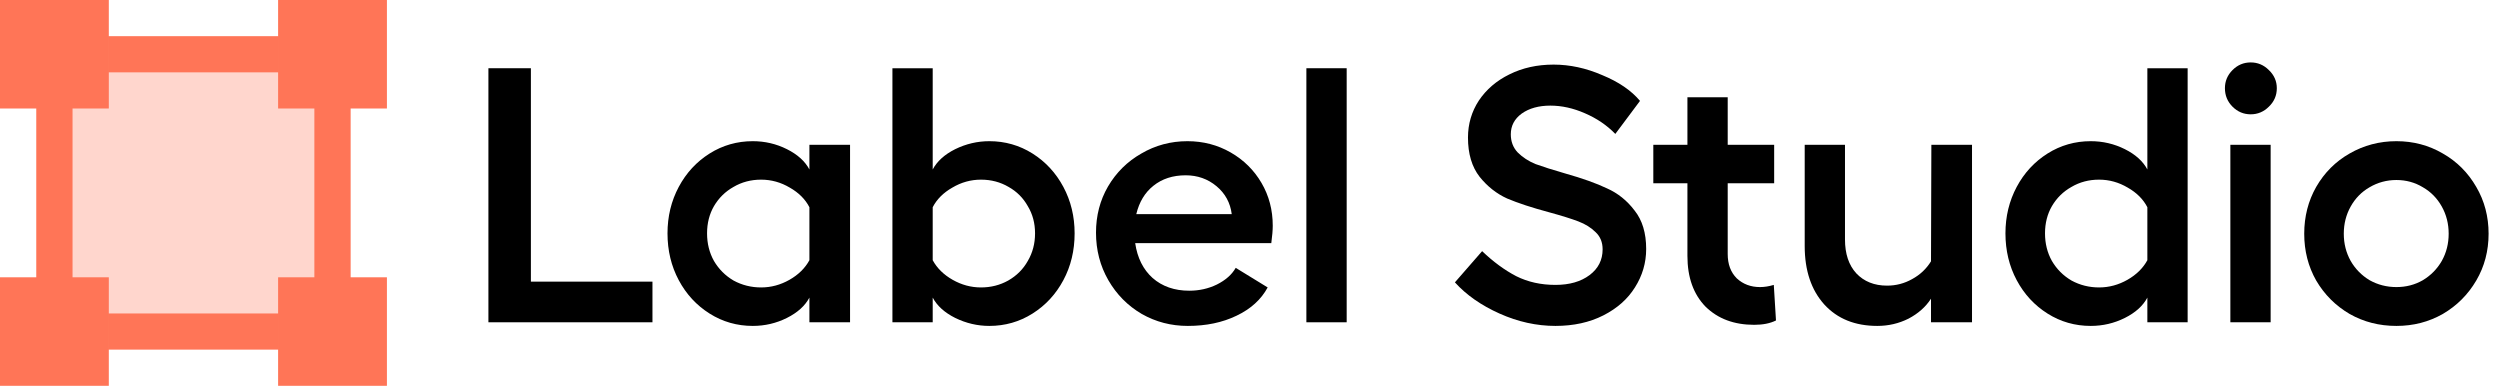
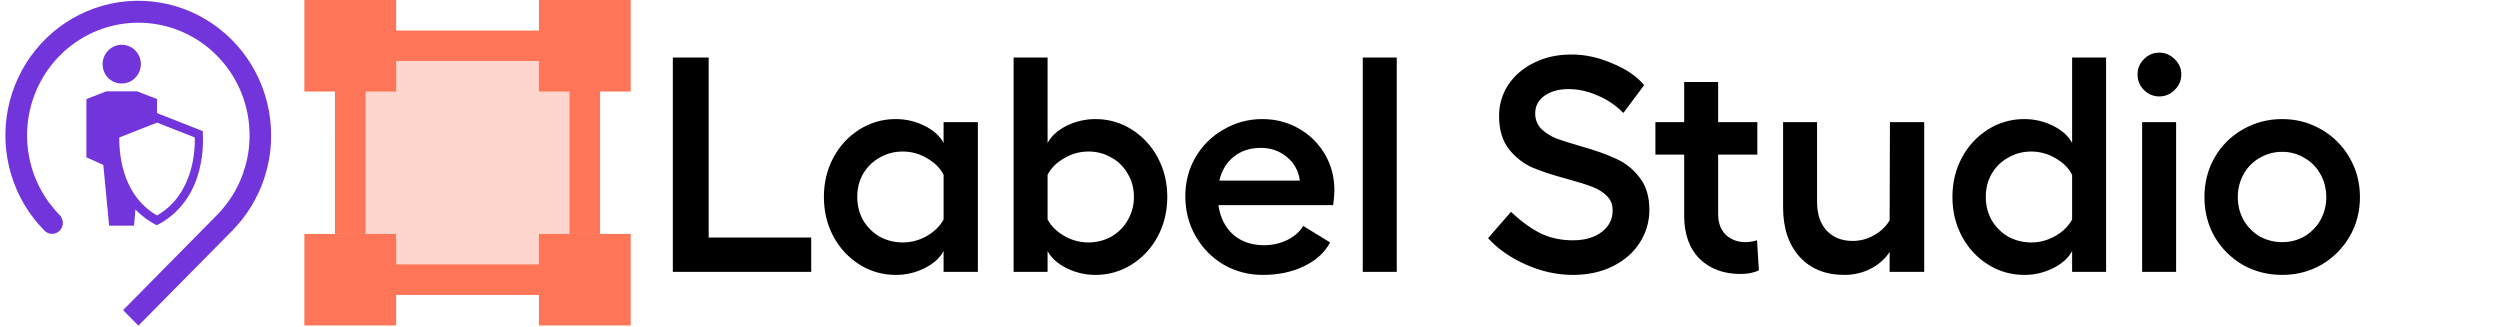
- <svg xmlns="http://www.w3.org/2000/svg" width="194" height="30" viewBox="0 0 194 30" fill="none">
+ <svg xmlns="http://www.w3.org/2000/svg" xml:space="preserve" fill="none" viewBox="0 0 230 30">
+   <defs>
+     <path id="a" d="M71.272-23.12h67.274v90.568H71.272z" />
+   </defs>
  <g clip-path="url(#clip0_3335_44667)">
-     <path d="M26.211 4.842H3.574V26.288H26.211V4.842Z" fill="#FFD6CD" />
-     <path fill-rule="evenodd" clip-rule="evenodd" d="M8.444 8.42H0V0H8.444V8.42ZM30.025 8.42H21.581V3.32022e-05H30.025V8.42ZM0 29.939H8.444V21.518H0V29.939ZM30.025 29.939H21.581V21.518H30.025V29.939ZM2.814 8.42H5.629V21.518H2.814V8.42ZM27.21 8.42H24.395V21.518H27.21V8.42ZM8.445 2.807H21.58V5.614H8.445V2.807ZM21.58 24.325H8.445V27.131H21.58V24.325Z" fill="#FF7557" />
-     <path d="M41.197 5.295V21.855H50.631V25.009H37.901V5.295H41.197Z" fill="currentColor" />
-     <path d="M65.964 25.009H62.81V23.094C62.472 23.732 61.89 24.258 61.064 24.671C60.238 25.084 59.355 25.291 58.417 25.291C57.196 25.291 56.079 24.972 55.065 24.333C54.051 23.695 53.253 22.831 52.671 21.742C52.089 20.653 51.798 19.442 51.798 18.109C51.798 16.795 52.089 15.593 52.671 14.504C53.253 13.415 54.051 12.552 55.065 11.913C56.079 11.275 57.196 10.956 58.417 10.956C59.355 10.956 60.238 11.162 61.064 11.575C61.89 11.988 62.472 12.514 62.81 13.152V11.237H65.964V25.009ZM54.868 18.109C54.868 18.898 55.046 19.611 55.403 20.25C55.779 20.888 56.286 21.395 56.924 21.77C57.581 22.127 58.295 22.305 59.064 22.305C59.834 22.305 60.566 22.108 61.261 21.714C61.956 21.32 62.472 20.813 62.81 20.193V16.081C62.491 15.462 61.984 14.955 61.289 14.56C60.595 14.147 59.853 13.941 59.064 13.941C58.276 13.941 57.562 14.129 56.924 14.504C56.286 14.861 55.779 15.358 55.403 15.997C55.046 16.616 54.868 17.32 54.868 18.109Z" fill="currentColor" />
-     <path d="M72.378 13.152C72.716 12.514 73.298 11.988 74.124 11.575C74.969 11.162 75.851 10.956 76.771 10.956C77.992 10.956 79.109 11.275 80.123 11.913C81.137 12.552 81.935 13.415 82.517 14.504C83.099 15.593 83.39 16.795 83.39 18.109C83.39 19.442 83.099 20.653 82.517 21.742C81.935 22.831 81.137 23.695 80.123 24.333C79.109 24.972 77.992 25.291 76.771 25.291C75.851 25.291 74.969 25.084 74.124 24.671C73.298 24.258 72.716 23.732 72.378 23.094V25.009H69.252V5.295H72.378V13.152ZM72.378 20.193C72.716 20.813 73.232 21.32 73.927 21.714C74.622 22.108 75.354 22.305 76.124 22.305C76.893 22.305 77.597 22.127 78.236 21.77C78.893 21.395 79.4 20.888 79.757 20.25C80.132 19.611 80.32 18.898 80.32 18.109C80.32 17.32 80.132 16.616 79.757 15.997C79.4 15.358 78.902 14.861 78.264 14.504C77.626 14.129 76.912 13.941 76.124 13.941C75.335 13.941 74.593 14.147 73.899 14.56C73.204 14.955 72.697 15.462 72.378 16.081V20.193Z" fill="currentColor" />
-     <path d="M92.175 25.291C90.879 25.291 89.687 24.981 88.598 24.361C87.509 23.723 86.646 22.85 86.007 21.742C85.369 20.634 85.05 19.405 85.05 18.053C85.05 16.738 85.359 15.546 85.979 14.476C86.617 13.387 87.481 12.533 88.57 11.913C89.659 11.275 90.851 10.956 92.147 10.956C93.367 10.956 94.484 11.247 95.498 11.829C96.512 12.411 97.31 13.199 97.892 14.194C98.474 15.19 98.765 16.297 98.765 17.518C98.765 17.856 98.728 18.306 98.653 18.869H88.091C88.26 20.015 88.711 20.916 89.443 21.573C90.194 22.23 91.142 22.559 92.288 22.559C93.057 22.559 93.771 22.399 94.428 22.08C95.104 21.742 95.592 21.31 95.892 20.785L98.371 22.305C97.864 23.244 97.057 23.977 95.949 24.502C94.86 25.028 93.602 25.291 92.175 25.291ZM95.583 16.616C95.47 15.734 95.076 15.011 94.4 14.448C93.724 13.885 92.926 13.603 92.006 13.603C91.011 13.603 90.175 13.875 89.499 14.42C88.842 14.945 88.401 15.678 88.176 16.616H95.583Z" fill="currentColor" />
-     <path d="M104.502 25.009H101.375V5.295H104.502V25.009Z" fill="currentColor" />
-     <path d="M120.561 5.013C121.819 5.013 123.077 5.285 124.335 5.83C125.612 6.356 126.588 7.022 127.264 7.829L125.349 10.392C124.692 9.716 123.903 9.181 122.983 8.787C122.082 8.393 121.19 8.196 120.308 8.196C119.407 8.196 118.665 8.402 118.083 8.815C117.52 9.228 117.238 9.763 117.238 10.421C117.238 10.984 117.417 11.453 117.773 11.829C118.149 12.204 118.609 12.505 119.153 12.73C119.717 12.936 120.486 13.181 121.463 13.462C122.796 13.838 123.875 14.223 124.701 14.617C125.546 14.992 126.26 15.565 126.842 16.335C127.443 17.086 127.743 18.081 127.743 19.32C127.743 20.39 127.452 21.385 126.87 22.305C126.307 23.207 125.49 23.93 124.42 24.474C123.35 25.018 122.11 25.291 120.702 25.291C119.238 25.291 117.792 24.972 116.365 24.333C114.938 23.695 113.783 22.887 112.901 21.911L115.013 19.489C115.877 20.315 116.759 20.963 117.661 21.432C118.562 21.883 119.576 22.108 120.702 22.108C121.791 22.108 122.674 21.855 123.35 21.348C124.026 20.841 124.363 20.174 124.363 19.348C124.363 18.804 124.185 18.363 123.828 18.025C123.472 17.668 123.021 17.386 122.477 17.18C121.932 16.973 121.181 16.738 120.223 16.476C118.89 16.119 117.801 15.762 116.957 15.405C116.13 15.03 115.417 14.467 114.816 13.716C114.215 12.946 113.915 11.932 113.915 10.674C113.915 9.623 114.197 8.665 114.76 7.801C115.342 6.938 116.13 6.262 117.126 5.774C118.139 5.267 119.285 5.013 120.561 5.013Z" fill="currentColor" />
-     <path d="M136.126 25.206C134.568 25.206 133.31 24.737 132.352 23.798C131.414 22.84 130.944 21.526 130.944 19.855V14.223H128.297V11.237H130.944V7.548H134.07V11.237H137.675V14.223H134.07V19.714C134.07 20.503 134.305 21.132 134.774 21.601C135.263 22.052 135.863 22.277 136.577 22.277C136.915 22.277 137.272 22.221 137.647 22.108L137.816 24.868C137.365 25.094 136.802 25.206 136.126 25.206Z" fill="currentColor" />
-     <path d="M149.846 23.178C149.433 23.817 148.851 24.333 148.1 24.727C147.349 25.103 146.541 25.291 145.678 25.291C143.95 25.291 142.58 24.737 141.566 23.629C140.552 22.503 140.045 20.991 140.045 19.095V11.237H143.171V18.588C143.171 19.696 143.462 20.569 144.044 21.207C144.645 21.845 145.443 22.165 146.438 22.165C147.133 22.165 147.78 21.996 148.381 21.658C149.001 21.32 149.489 20.86 149.846 20.278L149.874 11.237H153.028V25.009H149.846V23.178Z" fill="currentColor" />
-     <path d="M166.635 16.081C166.315 15.462 165.809 14.955 165.114 14.56C164.419 14.147 163.678 13.941 162.889 13.941C162.1 13.941 161.387 14.129 160.749 14.504C160.11 14.861 159.603 15.358 159.228 15.997C158.871 16.616 158.693 17.32 158.693 18.109C158.693 18.898 158.871 19.611 159.228 20.25C159.603 20.888 160.11 21.395 160.749 21.77C161.406 22.127 162.119 22.305 162.889 22.305C163.659 22.305 164.391 22.108 165.086 21.714C165.78 21.32 166.297 20.813 166.635 20.193V16.081ZM155.623 18.109C155.623 16.795 155.914 15.593 156.496 14.504C157.078 13.415 157.876 12.552 158.89 11.913C159.904 11.275 161.021 10.956 162.241 10.956C163.18 10.956 164.062 11.162 164.889 11.575C165.715 11.988 166.297 12.514 166.635 13.152V5.295H169.761V25.009H166.635V23.094C166.297 23.732 165.715 24.258 164.889 24.671C164.062 25.084 163.18 25.291 162.241 25.291C161.021 25.291 159.904 24.972 158.89 24.333C157.876 23.695 157.078 22.831 156.496 21.742C155.914 20.653 155.623 19.442 155.623 18.109Z" fill="currentColor" />
-     <path d="M176.202 11.237V25.009H173.076V11.237H176.202ZM174.654 4.844C175.198 4.844 175.667 5.041 176.062 5.436C176.475 5.83 176.681 6.299 176.681 6.844C176.681 7.407 176.475 7.886 176.062 8.28C175.667 8.674 175.198 8.871 174.654 8.871C174.109 8.871 173.64 8.674 173.245 8.28C172.851 7.886 172.654 7.407 172.654 6.844C172.654 6.299 172.851 5.83 173.245 5.436C173.64 5.041 174.109 4.844 174.654 4.844Z" fill="currentColor" />
-     <path d="M185.962 10.956C187.276 10.956 188.477 11.275 189.566 11.913C190.655 12.533 191.519 13.396 192.157 14.504C192.796 15.593 193.115 16.804 193.115 18.137C193.115 19.47 192.796 20.681 192.157 21.77C191.519 22.859 190.655 23.723 189.566 24.361C188.477 24.981 187.276 25.291 185.962 25.291C184.628 25.291 183.417 24.981 182.328 24.361C181.239 23.723 180.376 22.859 179.737 21.77C179.118 20.681 178.808 19.47 178.808 18.137C178.808 16.804 179.118 15.593 179.737 14.504C180.376 13.396 181.239 12.533 182.328 11.913C183.436 11.275 184.647 10.956 185.962 10.956ZM181.878 18.137C181.878 18.907 182.056 19.611 182.413 20.25C182.77 20.869 183.258 21.367 183.877 21.742C184.516 22.099 185.21 22.277 185.962 22.277C186.713 22.277 187.398 22.099 188.017 21.742C188.637 21.367 189.125 20.869 189.482 20.25C189.839 19.611 190.017 18.907 190.017 18.137C190.017 17.367 189.839 16.663 189.482 16.025C189.125 15.387 188.637 14.889 188.017 14.532C187.398 14.157 186.713 13.969 185.962 13.969C185.21 13.969 184.516 14.157 183.877 14.532C183.258 14.889 182.77 15.387 182.413 16.025C182.056 16.663 181.878 17.367 181.878 18.137Z" fill="currentColor" />
+     <path fill="#ffd6cd" d="M54.211 4.842H31.574v21.446h22.637Z" />
+     <path fill="#ff7557" fill-rule="evenodd" d="M36.444 8.42H28V0h8.444zm21.581 0h-8.444V0h8.444ZM28 29.94h8.444v-8.42H28Zm30.025 0h-8.444v-8.42h8.444ZM30.815 8.42h2.814v13.098h-2.815zm24.395 0h-2.815v13.098h2.815zM36.445 2.807H49.58v2.807H36.445ZM49.58 24.325H36.445v2.806H49.58Z" clip-rule="evenodd" />
+     <path fill="currentColor" d="M65.197 5.295v16.56h9.434v3.154h-12.73V5.295ZM89.964 25.01H86.81v-1.916q-.507.957-1.746 1.577a5.84 5.84 0 0 1-2.647.62q-1.83 0-3.352-.958a6.8 6.8 0 0 1-2.394-2.59q-.873-1.634-.873-3.634 0-1.971.873-3.605a6.8 6.8 0 0 1 2.394-2.59 6.17 6.17 0 0 1 3.352-.958 5.84 5.84 0 0 1 2.647.62q1.239.619 1.746 1.576v-1.915h3.154zm-11.096-6.9q0 1.182.535 2.14a4.2 4.2 0 0 0 1.521 1.52q.985.535 2.14.535t2.197-.591 1.55-1.52V16.08q-.48-.93-1.522-1.52a4.3 4.3 0 0 0-2.225-.62q-1.183 0-2.14.563a4 4 0 0 0-1.52 1.493q-.536.93-.536 2.112M96.378 13.152q.507-.957 1.746-1.577a5.96 5.96 0 0 1 2.647-.62q1.83 0 3.352.958a6.8 6.8 0 0 1 2.394 2.591q.873 1.634.873 3.605 0 2-.873 3.633a6.8 6.8 0 0 1-2.394 2.591 6.16 6.16 0 0 1-3.352.958q-1.38 0-2.647-.62-1.239-.62-1.746-1.577v1.915h-3.126V5.295h3.126zm0 7.041q.507.93 1.549 1.521a4.4 4.4 0 0 0 2.197.591q1.155 0 2.112-.535a3.95 3.95 0 0 0 1.52-1.52 4.14 4.14 0 0 0 .564-2.14q0-1.185-.563-2.113a3.8 3.8 0 0 0-1.493-1.493 4.14 4.14 0 0 0-2.14-.563q-1.183 0-2.225.62-1.043.59-1.521 1.52zM116.175 25.29a7.1 7.1 0 0 1-3.577-.929 7.1 7.1 0 0 1-2.59-2.619q-.959-1.661-.958-3.69 0-1.97.93-3.576a6.9 6.9 0 0 1 2.59-2.563 6.95 6.95 0 0 1 3.577-.957q1.83 0 3.351.873a6.43 6.43 0 0 1 2.394 2.365q.873 1.493.873 3.324 0 .506-.113 1.352h-10.56q.253 1.718 1.351 2.703 1.127.986 2.845.986 1.155 0 2.14-.479 1.014-.507 1.464-1.295l2.479 1.52q-.76 1.41-2.422 2.197-1.634.789-3.774.789m3.408-8.674a3.26 3.26 0 0 0-1.183-2.168q-1.014-.845-2.394-.845-1.492 0-2.506.817-.987.788-1.324 2.196zM128.502 25.01h-3.127V5.294h3.127zM144.561 5.013q1.887 0 3.774.817 1.915.788 2.929 2l-1.915 2.562a7.2 7.2 0 0 0-2.366-1.605q-1.352-.591-2.675-.591-1.352 0-2.225.62-.845.618-.845 1.605 0 .844.535 1.408.564.563 1.38.9.845.311 2.31.733 2 .563 3.238 1.155a5.4 5.4 0 0 1 2.141 1.718q.901 1.126.901 2.985a5.5 5.5 0 0 1-.873 2.985q-.845 1.352-2.45 2.169t-3.718.817q-2.196 0-4.337-.958-2.14-.957-3.464-2.422l2.112-2.422q1.296 1.24 2.648 1.943 1.352.676 3.041.676 1.634 0 2.648-.76 1.013-.76 1.013-2 0-.816-.535-1.323-.534-.536-1.351-.845-.817-.31-2.254-.704-2-.536-3.266-1.07a5.8 5.8 0 0 1-2.141-1.69q-.901-1.155-.901-3.042a5.15 5.15 0 0 1 .845-2.873q.873-1.295 2.366-2.027 1.52-.76 3.435-.76M160.126 25.206q-2.337 0-3.774-1.408-1.407-1.437-1.408-3.943v-5.632h-2.647v-2.986h2.647v-3.69h3.126v3.69h3.605v2.986h-3.605v5.491q0 1.184.704 1.887.733.676 1.803.676.507 0 1.07-.169l.169 2.76q-.676.338-1.69.338M173.846 23.179q-.62.957-1.746 1.549a5.34 5.34 0 0 1-2.422.563q-2.591 0-4.112-1.662-1.521-1.69-1.521-4.534v-7.858h3.126v7.35q0 1.663.873 2.62.902.957 2.394.958 1.042 0 1.943-.507a3.84 3.84 0 0 0 1.465-1.38l.028-9.04h3.154v13.771h-3.182zM190.635 16.081q-.48-.93-1.521-1.52a4.3 4.3 0 0 0-2.225-.62q-1.183 0-2.14.563a4 4 0 0 0-1.521 1.493q-.535.93-.535 2.112 0 1.183.535 2.14a4.2 4.2 0 0 0 1.521 1.521q.985.535 2.14.535t2.197-.591 1.549-1.52zm-11.012 2.028q0-1.971.873-3.605a6.8 6.8 0 0 1 2.394-2.59 6.17 6.17 0 0 1 3.351-.958q1.408 0 2.648.62 1.239.619 1.746 1.576V5.295h3.126v19.714h-3.126v-1.915q-.507.957-1.746 1.577a5.84 5.84 0 0 1-2.648.62q-1.83 0-3.351-.958a6.8 6.8 0 0 1-2.394-2.59q-.873-1.634-.873-3.634M200.202 11.237V25.01h-3.126V11.237Zm-1.548-6.393q.816 0 1.408.592.62.59.619 1.408 0 .845-.619 1.436a1.93 1.93 0 0 1-1.408.591 1.93 1.93 0 0 1-1.409-.591 1.96 1.96 0 0 1-.591-1.436q0-.817.591-1.408a1.93 1.93 0 0 1 1.409-.592M209.962 10.956q1.97 0 3.604.957a6.86 6.86 0 0 1 2.591 2.591q.958 1.634.958 3.633t-.958 3.633a7.14 7.14 0 0 1-2.591 2.591q-1.633.93-3.604.93-2 0-3.634-.93a7.15 7.15 0 0 1-2.591-2.59q-.929-1.634-.929-3.634t.929-3.633a6.87 6.87 0 0 1 2.591-2.59 7.15 7.15 0 0 1 3.634-.958m-4.084 7.181q0 1.155.535 2.112.535.93 1.464 1.493a4.2 4.2 0 0 0 2.085.535q1.127 0 2.055-.535a4.13 4.13 0 0 0 1.465-1.493 4.25 4.25 0 0 0 .535-2.112q0-1.155-.535-2.112a3.86 3.86 0 0 0-1.465-1.493 3.9 3.9 0 0 0-2.055-.563 4.04 4.04 0 0 0-2.085.563 3.86 3.86 0 0 0-1.464 1.493 4.25 4.25 0 0 0-.535 2.112" />
+     <path fill="#7234db" d="M11.2 7.682c.349 0 .689-.104.978-.3s.515-.474.649-.8a1.8 1.8 0 0 0-.382-1.943 1.74 1.74 0 0 0-1.918-.386 1.77 1.77 0 0 0-.79.657 1.8 1.8 0 0 0-.297.99 1.78 1.78 0 0 0 .51 1.266 1.74 1.74 0 0 0 1.25.516M10.595 12.37l3.853-1.512V9.115l-1.839-.713H9.786l-1.838.713v5.354l1.558.707.534 5.585h2.289l.176-1.98c-2.262-2.641-1.91-6.398-1.91-6.398" />
+     <path fill="#7234db" d="M10.972 12.647c0 1.037.046 5.202 3.475 7.176 3.423-1.98 3.5-6.14 3.475-7.176l-3.475-1.366zm3.475 8.08-.202-.098c-4.564-2.476-4.081-8.08-4.055-8.312v-.25l4.23-1.671 4.239 1.67v.251c0 .231.502 5.836-4.056 8.312l-.208.099z" />
+     <path fill="#7234db" d="M24.944 12.469a12.5 12.5 0 0 0-1.437-5.84 12.3 12.3 0 0 0-3.986-4.464A12.085 12.085 0 0 0 8.047 1.013a12.24 12.24 0 0 0-4.775 3.584 12.45 12.45 0 0 0-2.541 5.44 12.5 12.5 0 0 0 .293 6.012 12.4 12.4 0 0 0 3.058 5.16.97.97 0 0 0 .71.305.99.99 0 0 0 .701-.294 1 1 0 0 0 .29-.71 1.06 1.06 0 0 0-.3-.733 10.4 10.4 0 0 1-2.796-5.307c-.394-2.01-.19-4.094.585-5.987a10.34 10.34 0 0 1 3.77-4.649 10.15 10.15 0 0 1 5.685-1.745c2.023 0 4.002.607 5.684 1.745a10.33 10.33 0 0 1 3.77 4.65c.775 1.892.98 3.976.585 5.986a10.4 10.4 0 0 1-2.796 5.307l-8.645 8.754 1.408 1.426 8.651-8.754a12.46 12.46 0 0 0 3.56-8.734" />
  </g>
</svg>
